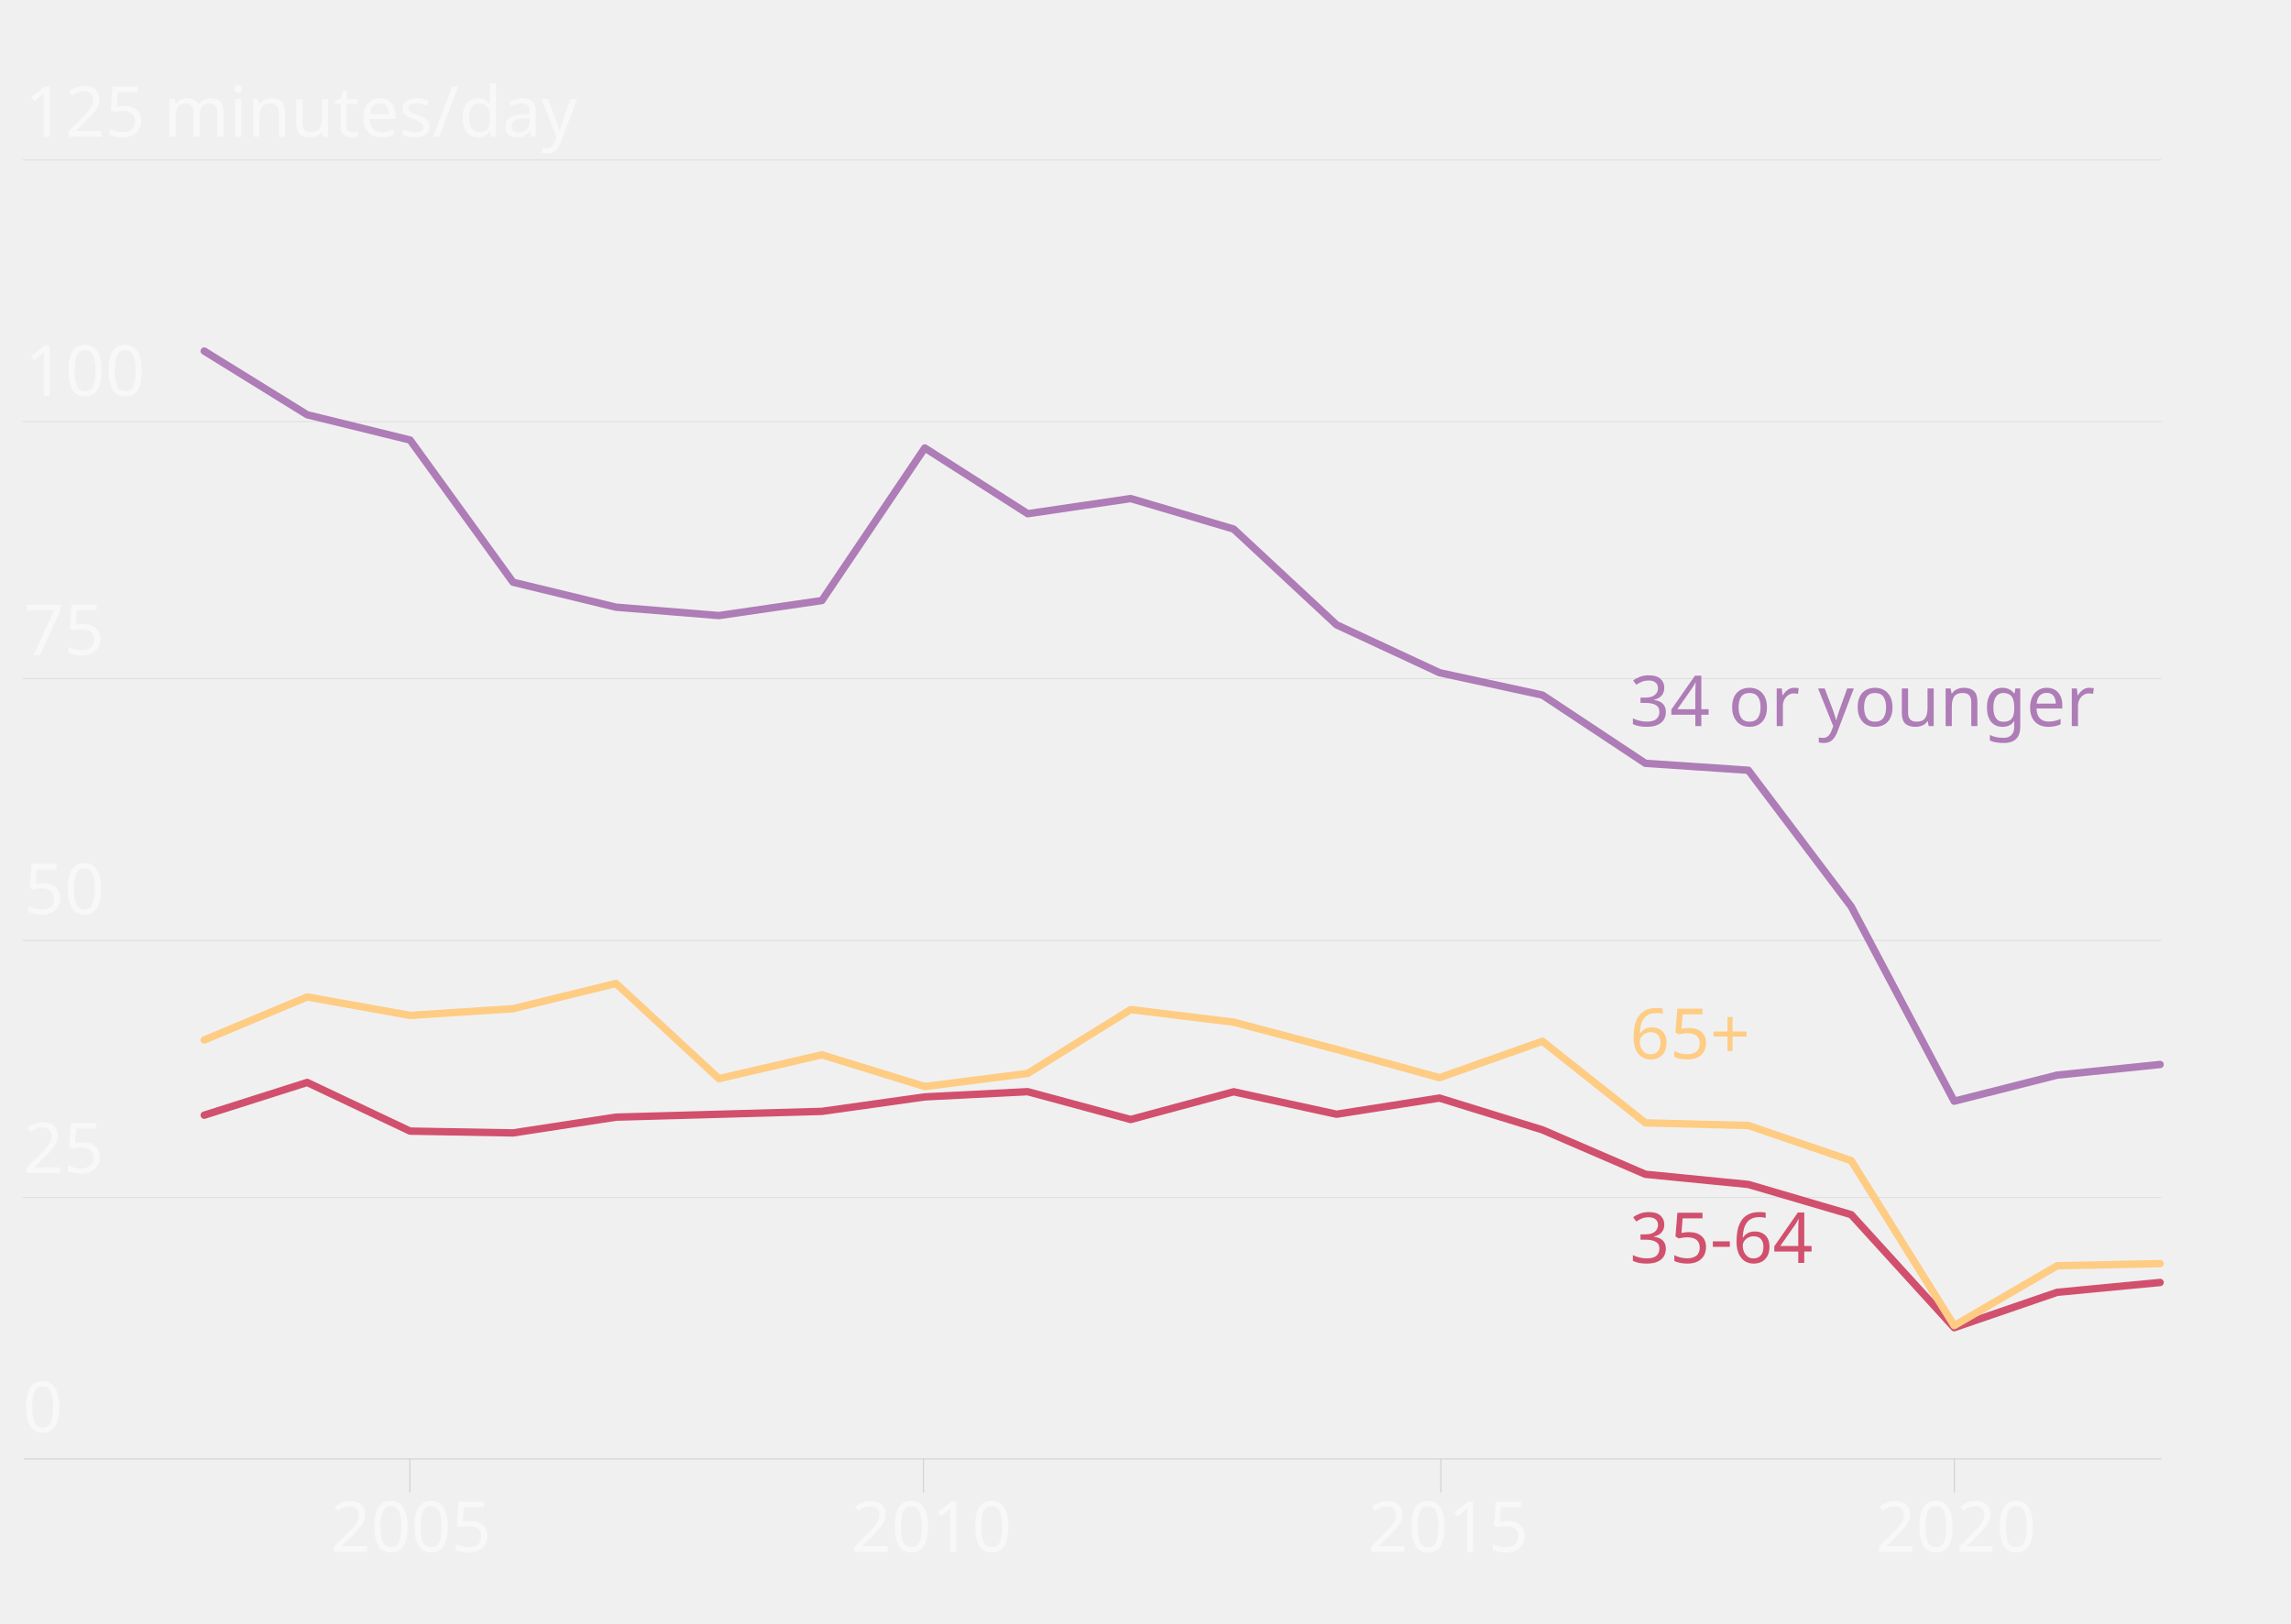
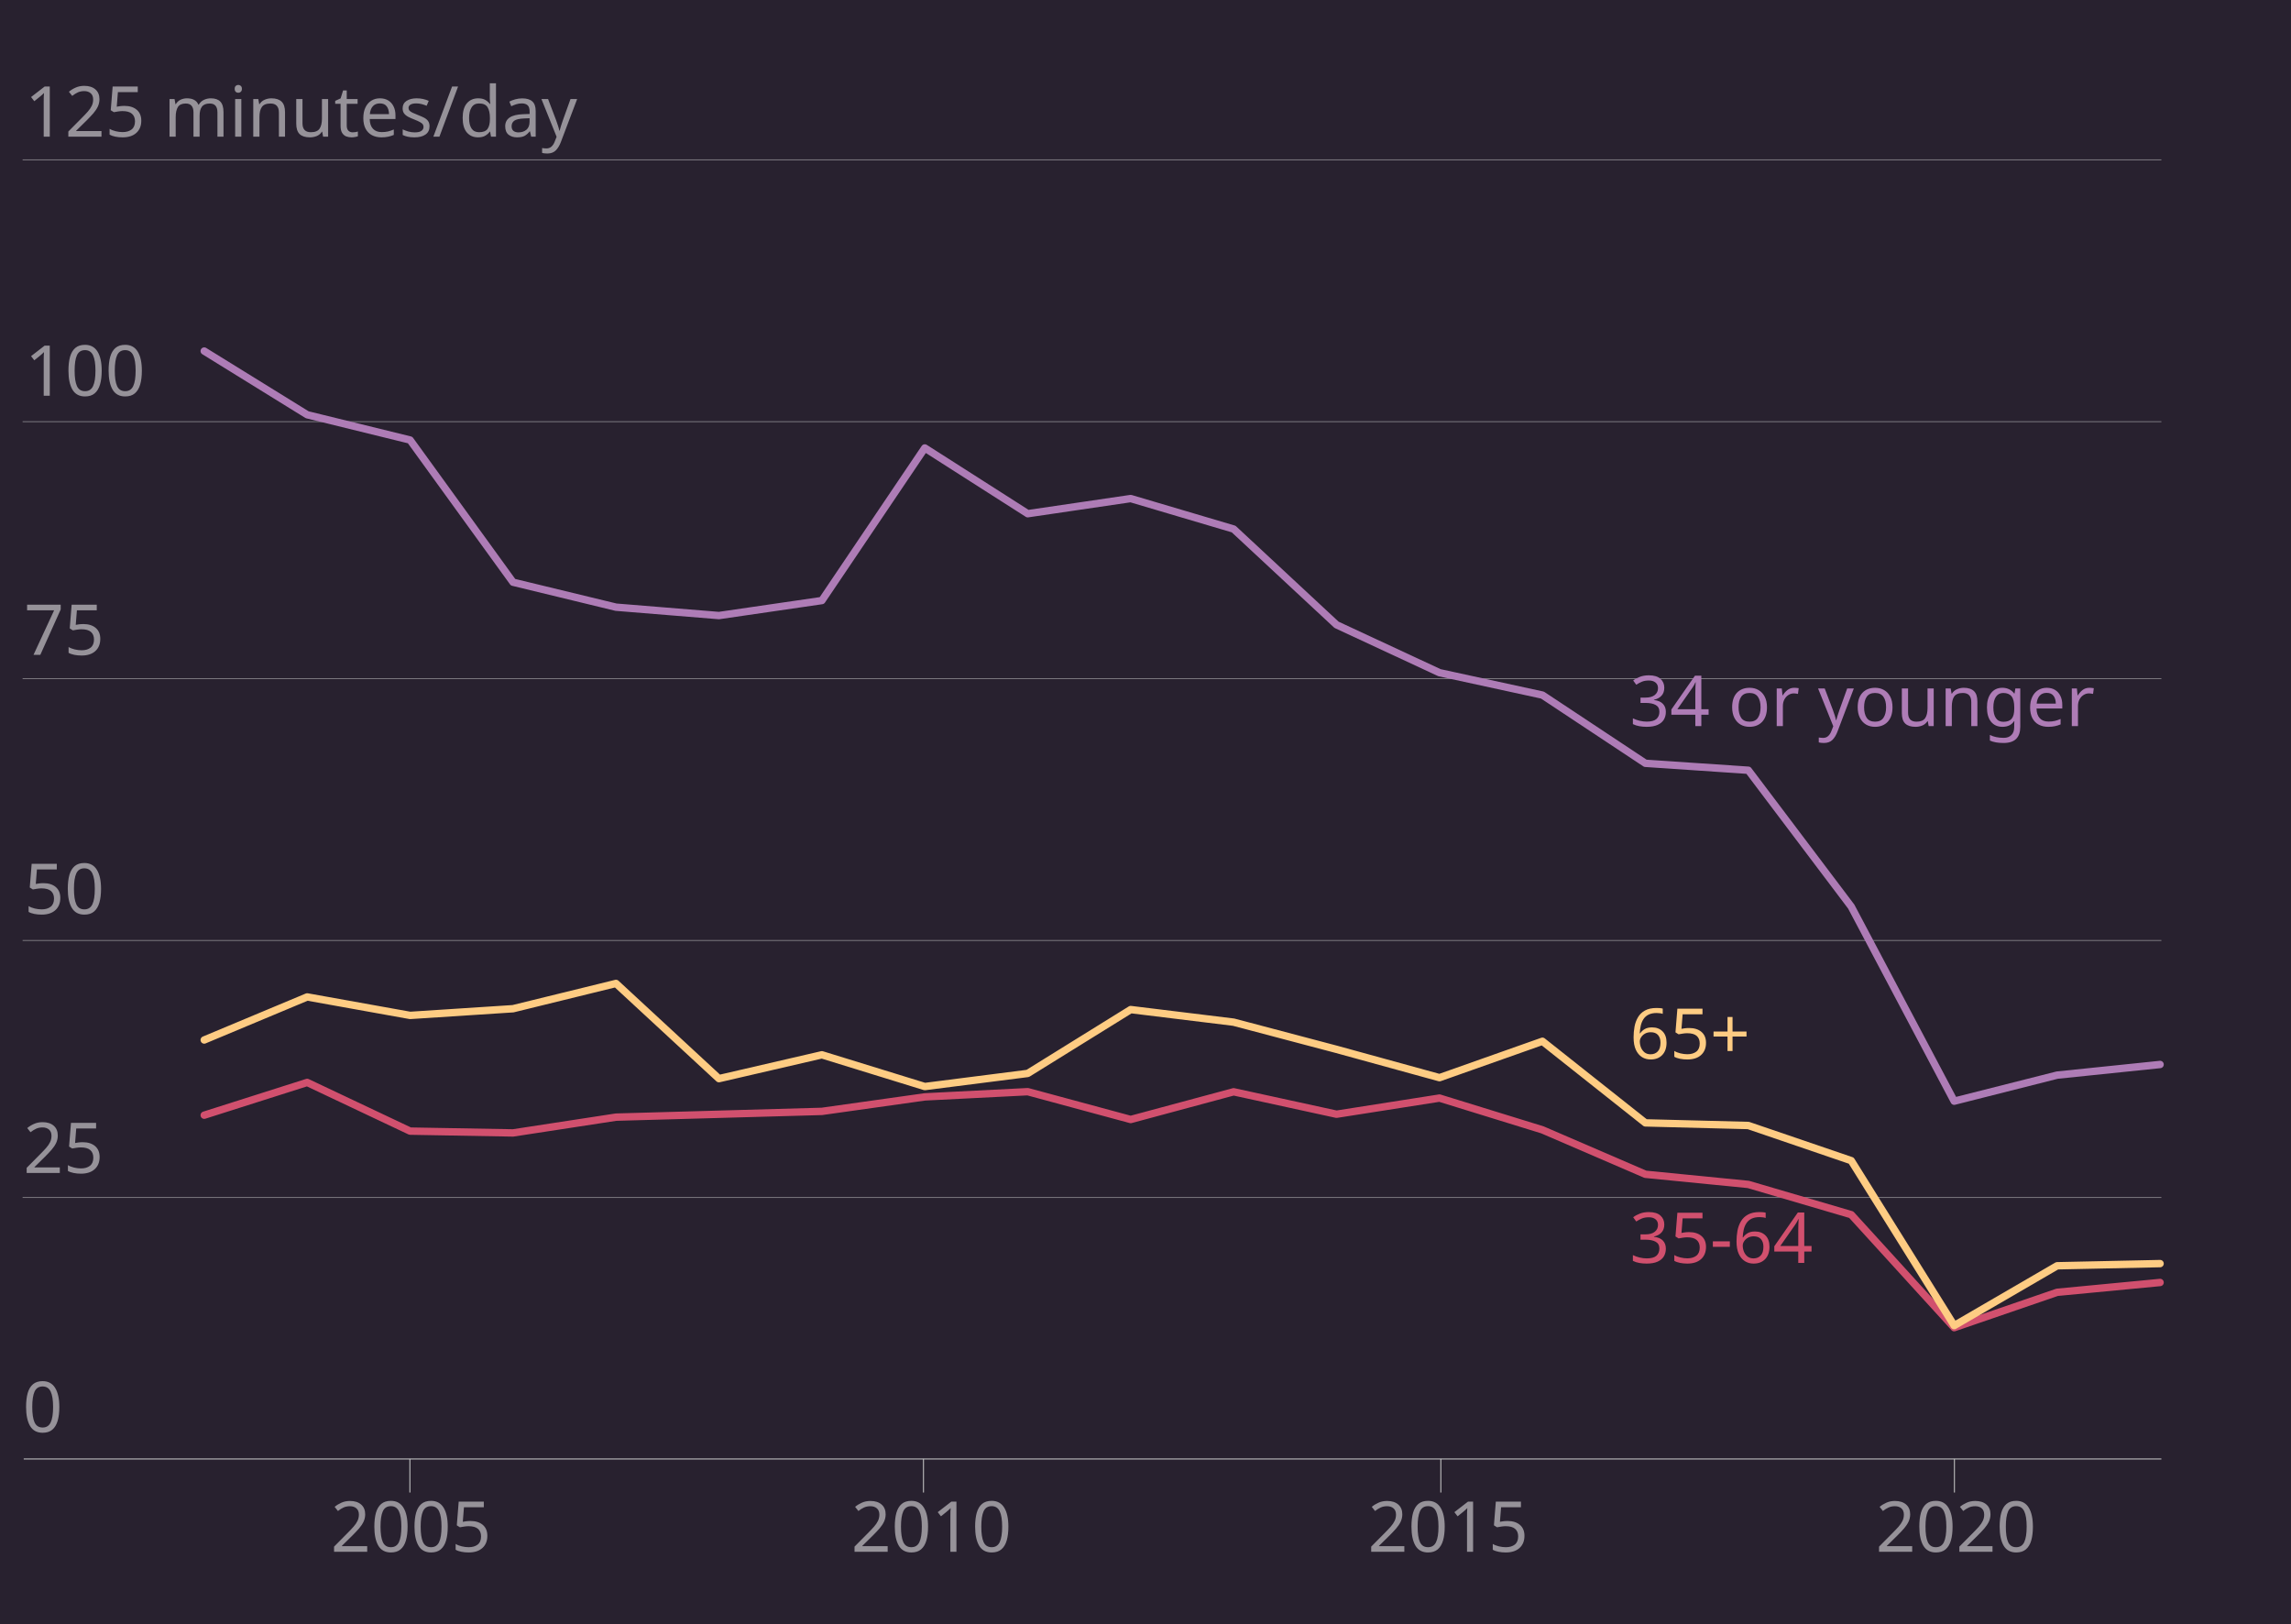
- <svg xmlns="http://www.w3.org/2000/svg" id="a" viewBox="0 0 620 439.33">
+ <svg xmlns="http://www.w3.org/2000/svg" viewBox="0 0 620 439.33">
  <defs>
-     <style>.b{fill:#fff;font-family:National2-Regular, 'National 2';}.b,.c,.d,.e{font-size:19px;}.f{stroke:#fecc83;}.f,.g,.h{stroke-linecap:round;stroke-linejoin:round;stroke-width:2px;}.f,.g,.h,.i{fill:none;}.g{stroke:#d1506e;}.h{stroke:#ae7cb6;}.c{fill:#fecc83;}.c,.d,.e{font-family:National2-Bold, 'National 2';}.d{fill:#ae7cb6;}.e{fill:#d1506e;}.j{opacity:.51;}.i{stroke:#ccc;stroke-miterlimit:10;stroke-width:.25px;}</style>
+     <style>.c{fill:#28212f;}.d{fill:#fff;font-family:National2-Regular, 'National 2';}.d,.e,.f,.g{font-size:19px;}.h{stroke:#fecc83;}.h,.i,.j{stroke-linecap:round;stroke-linejoin:round;stroke-width:2px;}.h,.i,.j,.k{fill:none;}.i{stroke:#d1506e;}.j{stroke:#ae7cb6;}.e{fill:#fecc83;}.e,.f,.g{font-family:National2-Bold, 'National 2';}.f{fill:#ae7cb6;}.g{fill:#d1506e;}.l{opacity:.51;}.k{stroke:#ccc;stroke-miterlimit:10;stroke-width:.25px;}</style>
  </defs>
-   <g class="j">
-     <line class="i" x1="6.12" y1="324.03" x2="584.92" y2="324.03" />
-     <line class="i" x1="6.12" y1="254.5" x2="584.92" y2="254.5" />
-     <line class="i" x1="6.12" y1="183.64" x2="584.92" y2="183.64" />
-     <line class="i" x1="6.12" y1="114.11" x2="584.92" y2="114.11" />
-     <line class="i" x1="6.12" y1="43.26" x2="584.92" y2="43.26" />
-     <text class="b" transform="translate(6.12 387.52)">
-       <tspan x="0" y="0">0</tspan>
-     </text>
-     <text class="b" transform="translate(6.31 317.41)">
-       <tspan x="0" y="0">25</tspan>
-     </text>
-     <text class="b" transform="translate(6.54 247.31)">
-       <tspan x="0" y="0">50</tspan>
-     </text>
-     <text class="b" transform="translate(6.49 177.2)">
-       <tspan x="0" y="0">75</tspan>
-     </text>
-     <text class="b" transform="translate(6.72 107.09)">
-       <tspan x="0" y="0">100</tspan>
-     </text>
-     <text class="b" transform="translate(6.72 36.98)">
-       <tspan x="0" y="0">125 minutes/day</tspan>
-     </text>
+   <g id="a">
+     <rect class="c" x="-223.37" y="-2646.49" width="11086.49" height="5126.92" />
  </g>
-   <line class="i" x1="110.92" y1="403.88" x2="110.92" y2="394.8" />
-   <line class="i" x1="249.92" y1="403.88" x2="249.92" y2="394.8" />
-   <line class="i" x1="389.92" y1="403.88" x2="389.92" y2="394.8" />
-   <line class="i" x1="528.92" y1="403.88" x2="528.92" y2="394.8" />
-   <line class="i" x1="6.42" y1="394.8" x2="584.92" y2="394.8" />
-   <g class="j">
-     <text class="b" transform="translate(89.5 419.91)">
-       <tspan x="0" y="0">2005</tspan>
-     </text>
+   <g id="b">
+     <g>
+       <g class="l">
+         <line class="k" x1="6.12" y1="324.03" x2="584.92" y2="324.03" />
+         <line class="k" x1="6.12" y1="254.5" x2="584.92" y2="254.5" />
+         <line class="k" x1="6.12" y1="183.64" x2="584.92" y2="183.64" />
+         <line class="k" x1="6.12" y1="114.11" x2="584.92" y2="114.11" />
+         <line class="k" x1="6.12" y1="43.26" x2="584.92" y2="43.26" />
+         <text class="d" transform="translate(6.12 387.52)">
+           <tspan x="0" y="0">0</tspan>
+         </text>
+         <text class="d" transform="translate(6.31 317.41)">
+           <tspan x="0" y="0">25</tspan>
+         </text>
+         <text class="d" transform="translate(6.54 247.31)">
+           <tspan x="0" y="0">50</tspan>
+         </text>
+         <text class="d" transform="translate(6.49 177.2)">
+           <tspan x="0" y="0">75</tspan>
+         </text>
+         <text class="d" transform="translate(6.72 107.09)">
+           <tspan x="0" y="0">100</tspan>
+         </text>
+         <text class="d" transform="translate(6.72 36.98)">
+           <tspan x="0" y="0">125 minutes/day</tspan>
+         </text>
+       </g>
+       <line class="k" x1="110.92" y1="403.88" x2="110.92" y2="394.8" />
+       <line class="k" x1="249.92" y1="403.88" x2="249.92" y2="394.8" />
+       <line class="k" x1="389.92" y1="403.88" x2="389.92" y2="394.8" />
+       <line class="k" x1="528.92" y1="403.88" x2="528.92" y2="394.8" />
+       <line class="k" x1="6.42" y1="394.8" x2="584.92" y2="394.8" />
+       <g class="l">
+         <text class="d" transform="translate(89.5 419.91)">
+           <tspan x="0" y="0">2005</tspan>
+         </text>
+       </g>
+       <g class="l">
+         <text class="d" transform="translate(230.35 419.91)">
+           <tspan x="0" y="0">2010</tspan>
+         </text>
+       </g>
+       <g class="l">
+         <text class="d" transform="translate(370.17 419.91)">
+           <tspan x="0" y="0">2015</tspan>
+         </text>
+       </g>
+       <g class="l">
+         <text class="d" transform="translate(507.61 419.91)">
+           <tspan x="0" y="0">2020</tspan>
+         </text>
+       </g>
+       <text class="f" transform="translate(441.04 196.49)">
+         <tspan x="0" y="0">34 or younger</tspan>
+       </text>
+       <text class="g" transform="translate(441.04 341.74)">
+         <tspan x="0" y="0">35-64</tspan>
+       </text>
+       <text class="e" transform="translate(441.04 286.51)">
+         <tspan x="0" y="0">65+</tspan>
+       </text>
+       <polyline class="j" points="55.27 95 83.13 112.23 110.98 119.07 138.84 157.55 166.7 164.3 194.56 166.57 222.42 162.51 250.27 121.22 278.13 139.01 305.99 134.91 333.85 143.16 361.7 169.07 389.56 182.03 417.42 188.09 445.28 206.55 473.14 208.43 500.99 245.33 528.85 297.98 556.71 290.93 584.57 288.05" />
+       <polyline class="i" points="55.27 301.77 83.13 292.91 110.98 306.08 138.84 306.57 166.7 302.3 194.56 301.52 222.42 300.74 250.27 296.82 278.13 295.41 305.99 302.94 333.85 295.44 361.7 301.51 389.56 297.14 417.42 305.74 445.28 317.76 473.14 320.51 500.99 328.69 528.85 359.27 556.71 349.7 584.57 347.04" />
+       <polyline class="h" points="55.27 281.42 83.13 269.77 110.98 274.77 138.84 272.96 166.7 266.12 194.56 291.88 222.42 285.43 250.27 294.02 278.13 290.47 305.99 273.19 333.85 276.6 361.7 283.96 389.56 291.62 417.42 281.77 445.28 303.85 473.14 304.56 500.99 314.07 528.85 358.71 556.71 342.52 584.57 341.93" />
+     </g>
  </g>
-   <g class="j">
-     <text class="b" transform="translate(230.35 419.91)">
-       <tspan x="0" y="0">2010</tspan>
-     </text>
-   </g>
-   <g class="j">
-     <text class="b" transform="translate(370.17 419.91)">
-       <tspan x="0" y="0">2015</tspan>
-     </text>
-   </g>
-   <g class="j">
-     <text class="b" transform="translate(507.61 419.91)">
-       <tspan x="0" y="0">2020</tspan>
-     </text>
-   </g>
-   <text class="d" transform="translate(441.04 196.49)">
-     <tspan x="0" y="0">34 or younger</tspan>
-   </text>
-   <text class="e" transform="translate(441.04 341.74)">
-     <tspan x="0" y="0">35-64</tspan>
-   </text>
-   <text class="c" transform="translate(441.04 286.51)">
-     <tspan x="0" y="0">65+</tspan>
-   </text>
-   <polyline class="h" points="55.27 95 83.13 112.23 110.98 119.07 138.84 157.55 166.7 164.3 194.56 166.57 222.42 162.51 250.27 121.22 278.13 139.01 305.99 134.91 333.85 143.16 361.7 169.07 389.56 182.03 417.42 188.09 445.28 206.55 473.14 208.43 500.99 245.33 528.85 297.98 556.71 290.93 584.57 288.05" />
-   <polyline class="g" points="55.27 301.77 83.13 292.91 110.98 306.08 138.84 306.57 166.7 302.3 194.56 301.52 222.42 300.74 250.27 296.82 278.13 295.41 305.99 302.94 333.85 295.44 361.7 301.51 389.56 297.14 417.42 305.74 445.28 317.76 473.14 320.51 500.99 328.69 528.85 359.27 556.71 349.7 584.57 347.04" />
-   <polyline class="f" points="55.27 281.42 83.13 269.77 110.98 274.77 138.84 272.96 166.7 266.12 194.56 291.88 222.42 285.43 250.27 294.02 278.13 290.47 305.99 273.19 333.85 276.6 361.7 283.96 389.56 291.62 417.42 281.77 445.28 303.85 473.14 304.56 500.99 314.07 528.85 358.71 556.71 342.52 584.57 341.93" />
</svg>
